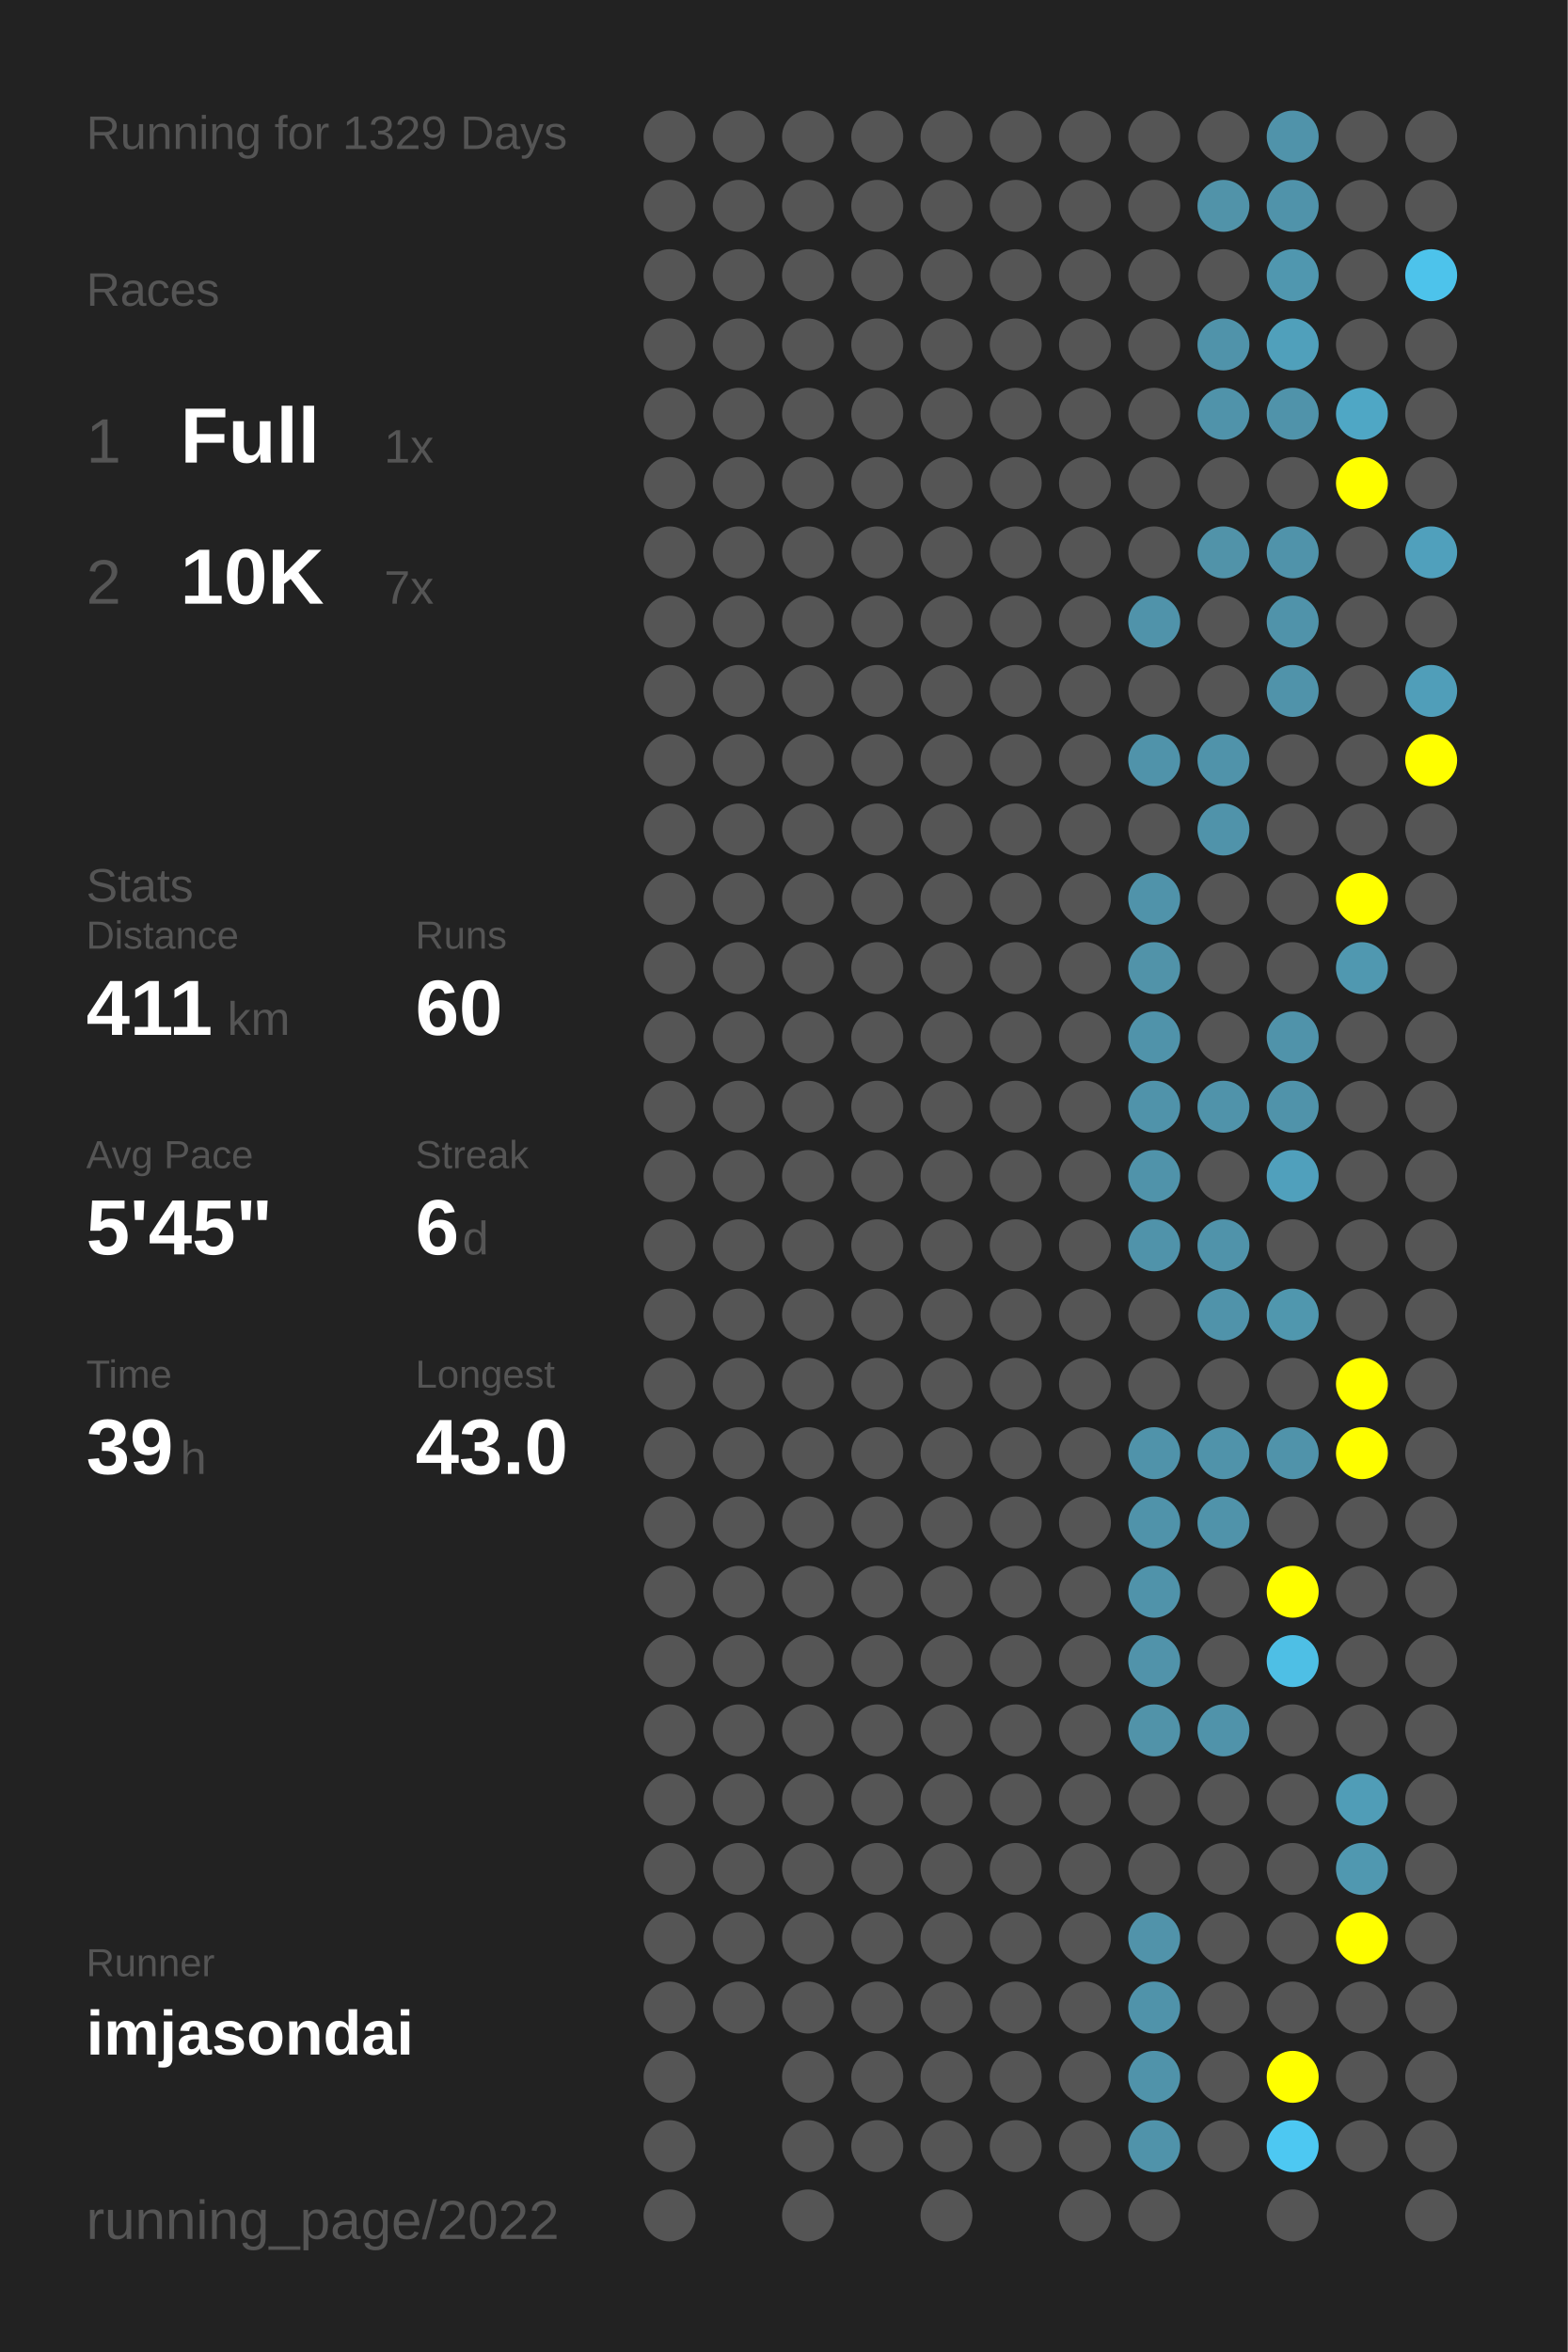
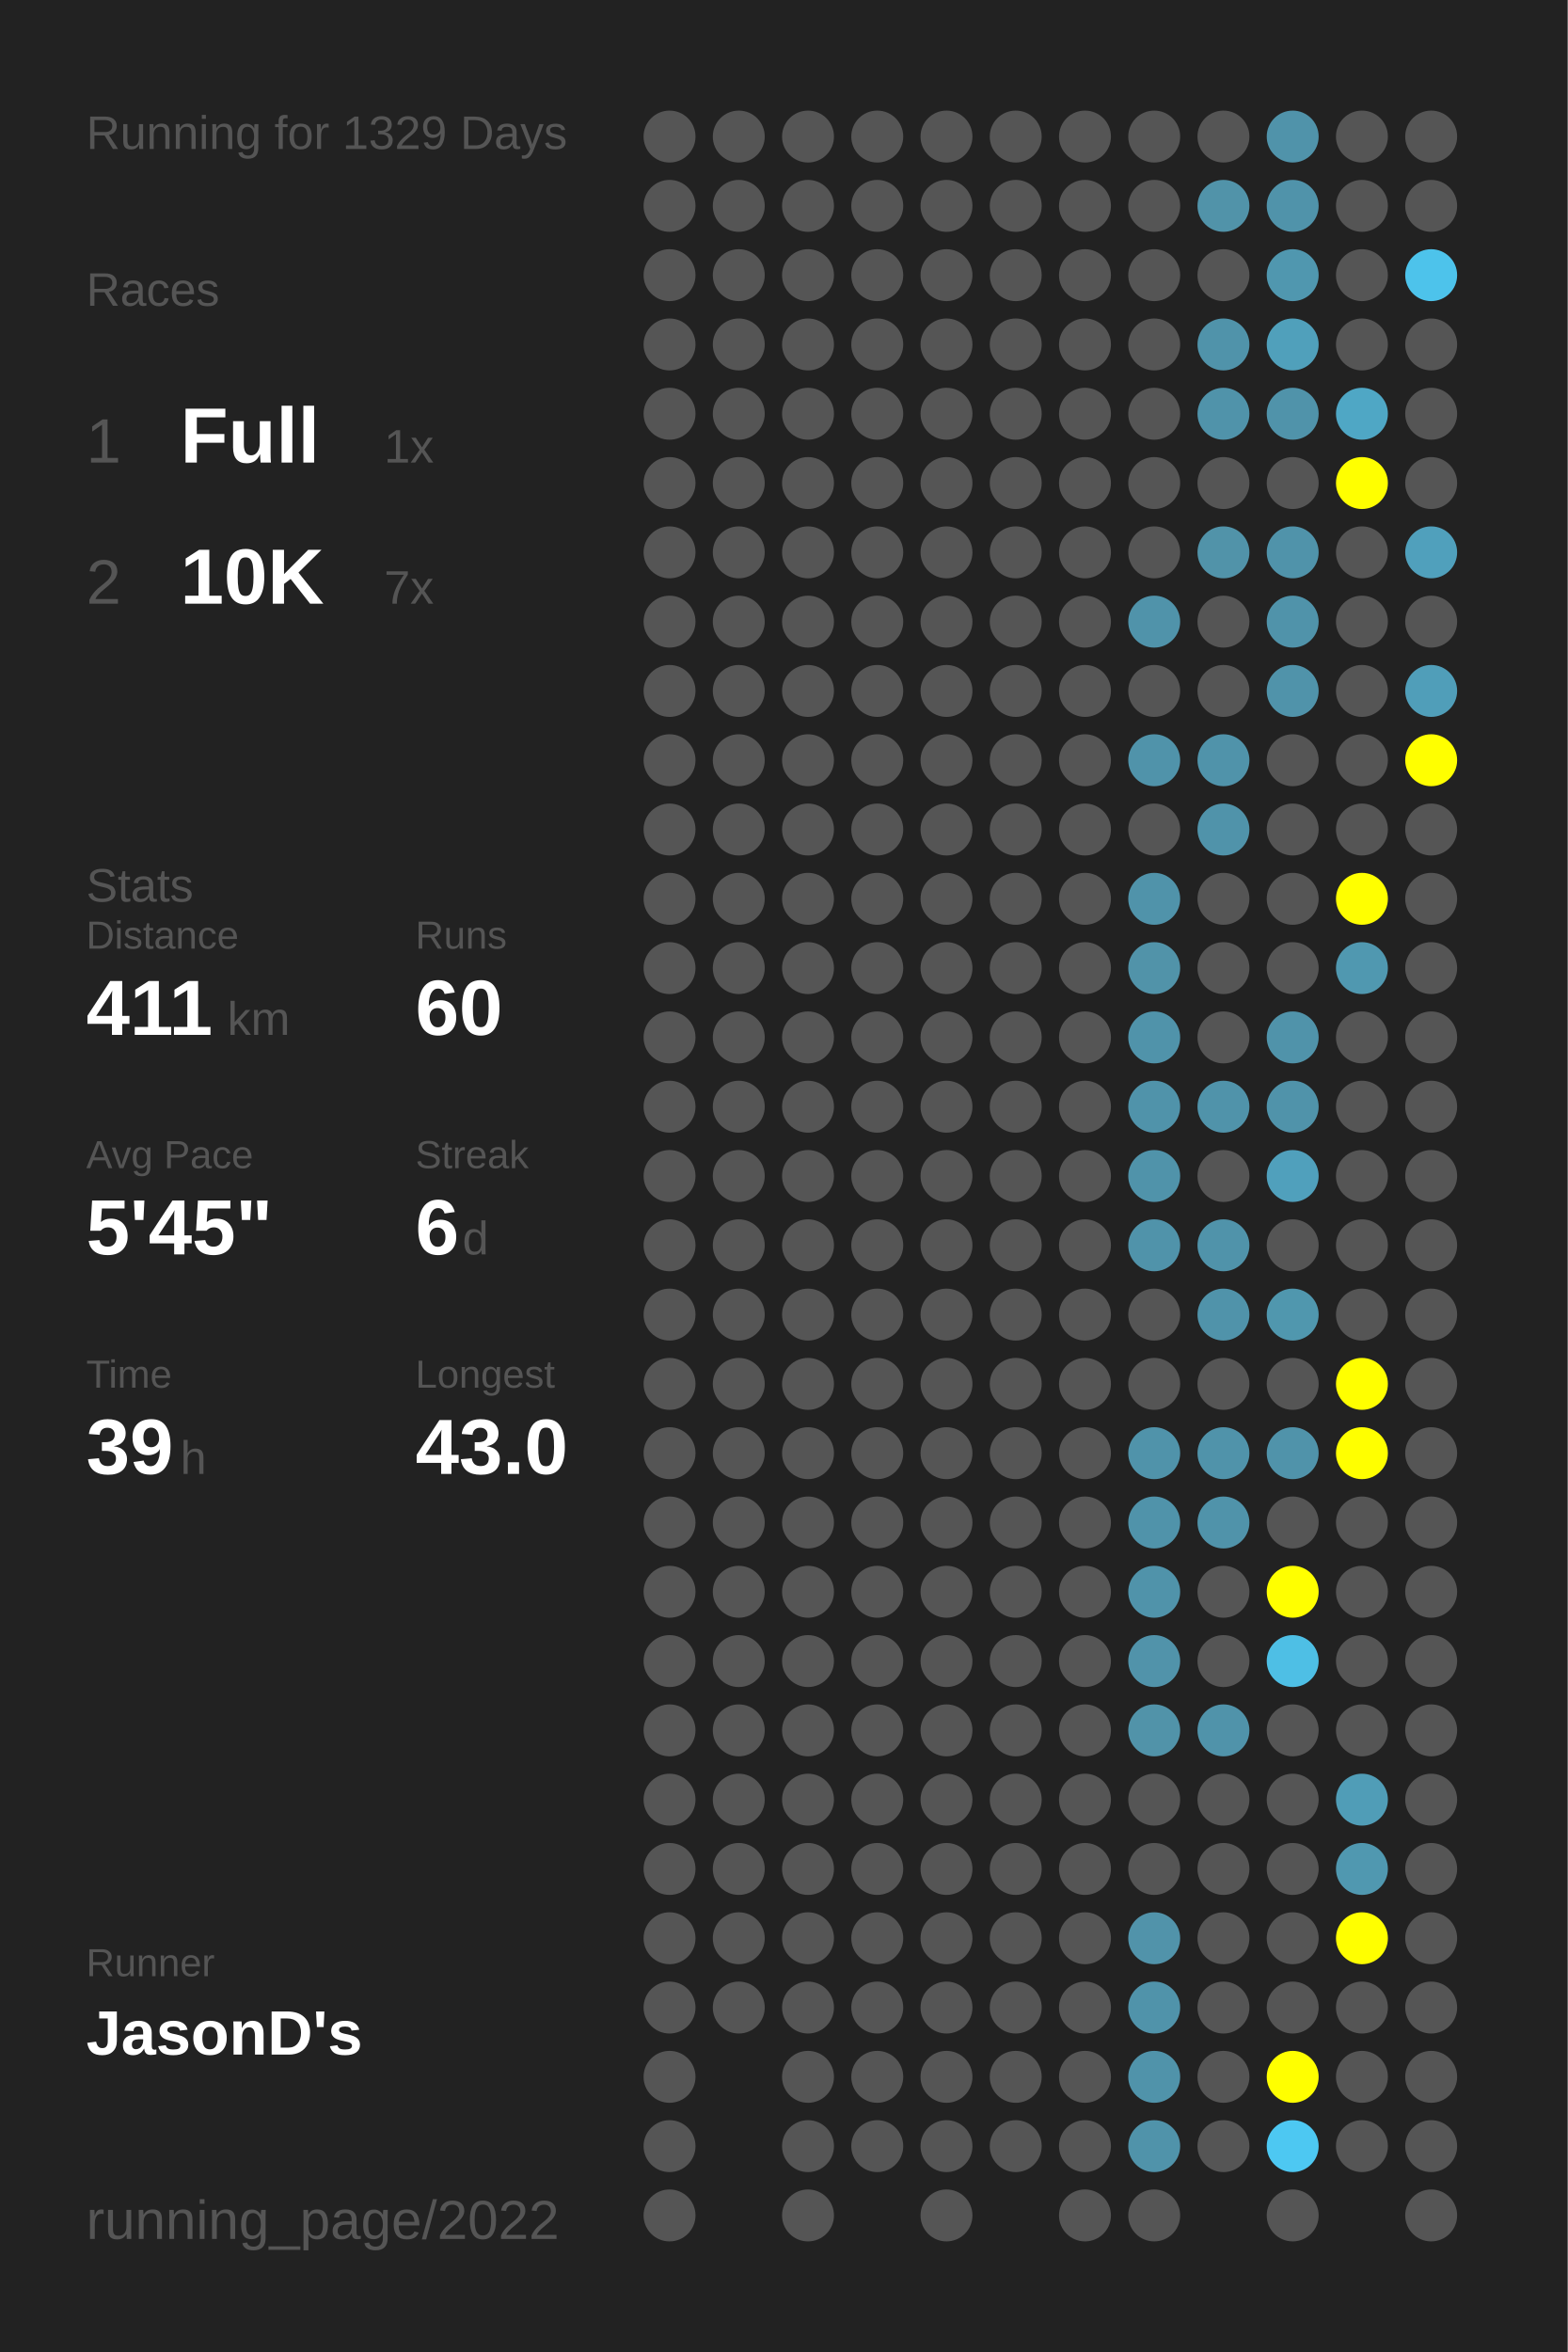
<svg xmlns="http://www.w3.org/2000/svg" baseProfile="full" height="300mm" version="1.1" viewBox="0,0,200,300" width="200mm">
  <defs />
  <rect fill="#222222" height="300" width="200" x="0" y="0" />
  <text fill="#555555" style="font-size:6px; font-family:Arial;" x="11" y="19">Running for 1329 Days</text>
  <text fill="#555555" style="font-size:6px; font-family:Arial;" x="11" y="39">Races</text>
  <text fill="#555555" style="font-size:8px; font-family:Arial;" x="11" y="59">1</text>
  <text fill="#FFFFFF" style="font-size:10px; font-family:Arial; font-weight:bold;" x="23" y="59">Full</text>
  <text fill="#555555" style="font-size:6px; font-family:Arial;" x="49" y="59">1x</text>
  <text fill="#555555" style="font-size:8px; font-family:Arial;" x="11" y="77">2</text>
  <text fill="#FFFFFF" style="font-size:10px; font-family:Arial; font-weight:bold;" x="23" y="77">10K</text>
  <text fill="#555555" style="font-size:6px; font-family:Arial;" x="49" y="77">7x</text>
  <text fill="#555555" style="font-size:6px; font-family:Arial;" x="11" y="115">Stats</text>
  <text fill="#555555" style="font-size:5px; font-family:Arial;" x="11" y="121">Distance</text>
  <text fill="#FFFFFF" style="font-size:10px; font-family:Arial; font-weight:bold;" x="11" y="132">411</text>
  <text fill="#555555" style="font-size:6px; font-family:Arial;" x="29" y="132">km</text>
  <text fill="#555555" style="font-size:5px; font-family:Arial;" x="53" y="121">Runs</text>
  <text fill="#FFFFFF" style="font-size:10px; font-family:Arial; font-weight:bold;" x="53" y="132">60</text>
  <text fill="#555555" style="font-size:5px; font-family:Arial;" x="11" y="149">Avg Pace</text>
  <text fill="#FFFFFF" style="font-size:10px; font-family:Arial; font-weight:bold;" x="11" y="160">5'45"</text>
  <text fill="#555555" style="font-size:5px; font-family:Arial;" x="53" y="149">Streak</text>
  <text fill="#FFFFFF" style="font-size:10px; font-family:Arial; font-weight:bold;" x="53" y="160">6</text>
  <text fill="#555555" style="font-size:6px; font-family:Arial;" x="59" y="160">d</text>
  <text fill="#555555" style="font-size:5px; font-family:Arial;" x="11" y="177">Time</text>
  <text fill="#FFFFFF" style="font-size:10px; font-family:Arial; font-weight:bold;" x="11" y="188">39</text>
  <text fill="#555555" style="font-size:6px; font-family:Arial;" x="23" y="188">h</text>
  <text fill="#555555" style="font-size:5px; font-family:Arial;" x="53" y="177">Longest</text>
  <text fill="#FFFFFF" style="font-size:10px; font-family:Arial; font-weight:bold;" x="53" y="188">43.0</text>
  <text fill="#555555" style="font-size:5px; font-family:Arial;" x="11" y="252.065">Runner</text>
-   <text fill="#FFFFFF" style="font-size:8px; font-family:Arial; font-weight:bold;" x="11" y="262.065">imjasondai</text>
+   <text fill="#FFFFFF" style="font-size:8px; font-family:Arial; font-weight:bold;" x="11" y="262.065">JasonD's</text>
  <text fill="#555555" style="font-size:7px; font-family:Arial;" x="11" y="285.581">running_page/2022</text>
  <circle cx="85.417" cy="17.419" fill="#555555" r="3.312" />
  <circle cx="85.417" cy="26.258" fill="#555555" r="3.312" />
  <circle cx="85.417" cy="35.097" fill="#555555" r="3.312" />
  <circle cx="85.417" cy="43.935" fill="#555555" r="3.312" />
  <circle cx="85.417" cy="52.774" fill="#555555" r="3.312" />
  <circle cx="85.417" cy="61.613" fill="#555555" r="3.312" />
  <circle cx="85.417" cy="70.452" fill="#555555" r="3.312" />
  <circle cx="85.417" cy="79.29" fill="#555555" r="3.312" />
  <circle cx="85.417" cy="88.129" fill="#555555" r="3.312" />
  <circle cx="85.417" cy="96.968" fill="#555555" r="3.312" />
  <circle cx="85.417" cy="105.806" fill="#555555" r="3.312" />
  <circle cx="85.417" cy="114.645" fill="#555555" r="3.312" />
  <circle cx="85.417" cy="123.484" fill="#555555" r="3.312" />
  <circle cx="85.417" cy="132.323" fill="#555555" r="3.312" />
  <circle cx="85.417" cy="141.161" fill="#555555" r="3.312" />
  <circle cx="85.417" cy="150" fill="#555555" r="3.312" />
  <circle cx="85.417" cy="158.839" fill="#555555" r="3.312" />
  <circle cx="85.417" cy="167.677" fill="#555555" r="3.312" />
  <circle cx="85.417" cy="176.516" fill="#555555" r="3.312" />
  <circle cx="85.417" cy="185.355" fill="#555555" r="3.312" />
  <circle cx="85.417" cy="194.194" fill="#555555" r="3.312" />
  <circle cx="85.417" cy="203.032" fill="#555555" r="3.312" />
  <circle cx="85.417" cy="211.871" fill="#555555" r="3.312" />
  <circle cx="85.417" cy="220.71" fill="#555555" r="3.312" />
  <circle cx="85.417" cy="229.548" fill="#555555" r="3.312" />
  <circle cx="85.417" cy="238.387" fill="#555555" r="3.312" />
  <circle cx="85.417" cy="247.226" fill="#555555" r="3.312" />
  <circle cx="85.417" cy="256.065" fill="#555555" r="3.312" />
  <circle cx="85.417" cy="264.903" fill="#555555" r="3.312" />
  <circle cx="85.417" cy="273.742" fill="#555555" r="3.312" />
  <circle cx="85.417" cy="282.581" fill="#555555" r="3.312" />
  <circle cx="94.25" cy="17.419" fill="#555555" r="3.312" />
  <circle cx="94.25" cy="26.258" fill="#555555" r="3.312" />
  <circle cx="94.25" cy="35.097" fill="#555555" r="3.312" />
  <circle cx="94.25" cy="43.935" fill="#555555" r="3.312" />
  <circle cx="94.25" cy="52.774" fill="#555555" r="3.312" />
  <circle cx="94.25" cy="61.613" fill="#555555" r="3.312" />
  <circle cx="94.25" cy="70.452" fill="#555555" r="3.312" />
  <circle cx="94.25" cy="79.29" fill="#555555" r="3.312" />
  <circle cx="94.25" cy="88.129" fill="#555555" r="3.312" />
  <circle cx="94.25" cy="96.968" fill="#555555" r="3.312" />
  <circle cx="94.25" cy="105.806" fill="#555555" r="3.312" />
  <circle cx="94.25" cy="114.645" fill="#555555" r="3.312" />
  <circle cx="94.25" cy="123.484" fill="#555555" r="3.312" />
  <circle cx="94.25" cy="132.323" fill="#555555" r="3.312" />
  <circle cx="94.25" cy="141.161" fill="#555555" r="3.312" />
  <circle cx="94.25" cy="150" fill="#555555" r="3.312" />
  <circle cx="94.25" cy="158.839" fill="#555555" r="3.312" />
  <circle cx="94.25" cy="167.677" fill="#555555" r="3.312" />
  <circle cx="94.25" cy="176.516" fill="#555555" r="3.312" />
  <circle cx="94.25" cy="185.355" fill="#555555" r="3.312" />
  <circle cx="94.25" cy="194.194" fill="#555555" r="3.312" />
  <circle cx="94.25" cy="203.032" fill="#555555" r="3.312" />
  <circle cx="94.25" cy="211.871" fill="#555555" r="3.312" />
  <circle cx="94.25" cy="220.71" fill="#555555" r="3.312" />
  <circle cx="94.25" cy="229.548" fill="#555555" r="3.312" />
  <circle cx="94.25" cy="238.387" fill="#555555" r="3.312" />
  <circle cx="94.25" cy="247.226" fill="#555555" r="3.312" />
  <circle cx="94.25" cy="256.065" fill="#555555" r="3.312" />
  <circle cx="103.083" cy="17.419" fill="#555555" r="3.312" />
  <circle cx="103.083" cy="26.258" fill="#555555" r="3.312" />
  <circle cx="103.083" cy="35.097" fill="#555555" r="3.312" />
  <circle cx="103.083" cy="43.935" fill="#555555" r="3.312" />
  <circle cx="103.083" cy="52.774" fill="#555555" r="3.312" />
  <circle cx="103.083" cy="61.613" fill="#555555" r="3.312" />
  <circle cx="103.083" cy="70.452" fill="#555555" r="3.312" />
  <circle cx="103.083" cy="79.29" fill="#555555" r="3.312" />
  <circle cx="103.083" cy="88.129" fill="#555555" r="3.312" />
  <circle cx="103.083" cy="96.968" fill="#555555" r="3.312" />
  <circle cx="103.083" cy="105.806" fill="#555555" r="3.312" />
  <circle cx="103.083" cy="114.645" fill="#555555" r="3.312" />
  <circle cx="103.083" cy="123.484" fill="#555555" r="3.312" />
  <circle cx="103.083" cy="132.323" fill="#555555" r="3.312" />
  <circle cx="103.083" cy="141.161" fill="#555555" r="3.312" />
  <circle cx="103.083" cy="150" fill="#555555" r="3.312" />
  <circle cx="103.083" cy="158.839" fill="#555555" r="3.312" />
  <circle cx="103.083" cy="167.677" fill="#555555" r="3.312" />
  <circle cx="103.083" cy="176.516" fill="#555555" r="3.312" />
  <circle cx="103.083" cy="185.355" fill="#555555" r="3.312" />
  <circle cx="103.083" cy="194.194" fill="#555555" r="3.312" />
  <circle cx="103.083" cy="203.032" fill="#555555" r="3.312" />
  <circle cx="103.083" cy="211.871" fill="#555555" r="3.312" />
  <circle cx="103.083" cy="220.71" fill="#555555" r="3.312" />
  <circle cx="103.083" cy="229.548" fill="#555555" r="3.312" />
  <circle cx="103.083" cy="238.387" fill="#555555" r="3.312" />
  <circle cx="103.083" cy="247.226" fill="#555555" r="3.312" />
  <circle cx="103.083" cy="256.065" fill="#555555" r="3.312" />
  <circle cx="103.083" cy="264.903" fill="#555555" r="3.312" />
  <circle cx="103.083" cy="273.742" fill="#555555" r="3.312" />
  <circle cx="103.083" cy="282.581" fill="#555555" r="3.312" />
  <circle cx="111.917" cy="17.419" fill="#555555" r="3.312" />
  <circle cx="111.917" cy="26.258" fill="#555555" r="3.312" />
  <circle cx="111.917" cy="35.097" fill="#555555" r="3.312" />
  <circle cx="111.917" cy="43.935" fill="#555555" r="3.312" />
  <circle cx="111.917" cy="52.774" fill="#555555" r="3.312" />
  <circle cx="111.917" cy="61.613" fill="#555555" r="3.312" />
  <circle cx="111.917" cy="70.452" fill="#555555" r="3.312" />
  <circle cx="111.917" cy="79.29" fill="#555555" r="3.312" />
  <circle cx="111.917" cy="88.129" fill="#555555" r="3.312" />
  <circle cx="111.917" cy="96.968" fill="#555555" r="3.312" />
  <circle cx="111.917" cy="105.806" fill="#555555" r="3.312" />
  <circle cx="111.917" cy="114.645" fill="#555555" r="3.312" />
  <circle cx="111.917" cy="123.484" fill="#555555" r="3.312" />
  <circle cx="111.917" cy="132.323" fill="#555555" r="3.312" />
  <circle cx="111.917" cy="141.161" fill="#555555" r="3.312" />
  <circle cx="111.917" cy="150" fill="#555555" r="3.312" />
  <circle cx="111.917" cy="158.839" fill="#555555" r="3.312" />
  <circle cx="111.917" cy="167.677" fill="#555555" r="3.312" />
  <circle cx="111.917" cy="176.516" fill="#555555" r="3.312" />
  <circle cx="111.917" cy="185.355" fill="#555555" r="3.312" />
  <circle cx="111.917" cy="194.194" fill="#555555" r="3.312" />
  <circle cx="111.917" cy="203.032" fill="#555555" r="3.312" />
  <circle cx="111.917" cy="211.871" fill="#555555" r="3.312" />
  <circle cx="111.917" cy="220.71" fill="#555555" r="3.312" />
  <circle cx="111.917" cy="229.548" fill="#555555" r="3.312" />
  <circle cx="111.917" cy="238.387" fill="#555555" r="3.312" />
  <circle cx="111.917" cy="247.226" fill="#555555" r="3.312" />
  <circle cx="111.917" cy="256.065" fill="#555555" r="3.312" />
  <circle cx="111.917" cy="264.903" fill="#555555" r="3.312" />
  <circle cx="111.917" cy="273.742" fill="#555555" r="3.312" />
  <circle cx="120.75" cy="17.419" fill="#555555" r="3.312" />
  <circle cx="120.75" cy="26.258" fill="#555555" r="3.312" />
  <circle cx="120.75" cy="35.097" fill="#555555" r="3.312" />
  <circle cx="120.75" cy="43.935" fill="#555555" r="3.312" />
  <circle cx="120.75" cy="52.774" fill="#555555" r="3.312" />
  <circle cx="120.75" cy="61.613" fill="#555555" r="3.312" />
  <circle cx="120.75" cy="70.452" fill="#555555" r="3.312" />
  <circle cx="120.75" cy="79.29" fill="#555555" r="3.312" />
  <circle cx="120.75" cy="88.129" fill="#555555" r="3.312" />
  <circle cx="120.75" cy="96.968" fill="#555555" r="3.312" />
  <circle cx="120.75" cy="105.806" fill="#555555" r="3.312" />
  <circle cx="120.75" cy="114.645" fill="#555555" r="3.312" />
  <circle cx="120.75" cy="123.484" fill="#555555" r="3.312" />
  <circle cx="120.75" cy="132.323" fill="#555555" r="3.312" />
  <circle cx="120.75" cy="141.161" fill="#555555" r="3.312" />
  <circle cx="120.75" cy="150" fill="#555555" r="3.312" />
  <circle cx="120.75" cy="158.839" fill="#555555" r="3.312" />
  <circle cx="120.75" cy="167.677" fill="#555555" r="3.312" />
  <circle cx="120.75" cy="176.516" fill="#555555" r="3.312" />
  <circle cx="120.75" cy="185.355" fill="#555555" r="3.312" />
  <circle cx="120.75" cy="194.194" fill="#555555" r="3.312" />
  <circle cx="120.75" cy="203.032" fill="#555555" r="3.312" />
  <circle cx="120.75" cy="211.871" fill="#555555" r="3.312" />
  <circle cx="120.75" cy="220.71" fill="#555555" r="3.312" />
  <circle cx="120.75" cy="229.548" fill="#555555" r="3.312" />
  <circle cx="120.75" cy="238.387" fill="#555555" r="3.312" />
  <circle cx="120.75" cy="247.226" fill="#555555" r="3.312" />
  <circle cx="120.75" cy="256.065" fill="#555555" r="3.312" />
  <circle cx="120.75" cy="264.903" fill="#555555" r="3.312" />
  <circle cx="120.75" cy="273.742" fill="#555555" r="3.312" />
  <circle cx="120.75" cy="282.581" fill="#555555" r="3.312" />
  <circle cx="129.583" cy="17.419" fill="#555555" r="3.312" />
  <circle cx="129.583" cy="26.258" fill="#555555" r="3.312" />
  <circle cx="129.583" cy="35.097" fill="#555555" r="3.312" />
  <circle cx="129.583" cy="43.935" fill="#555555" r="3.312" />
  <circle cx="129.583" cy="52.774" fill="#555555" r="3.312" />
  <circle cx="129.583" cy="61.613" fill="#555555" r="3.312" />
  <circle cx="129.583" cy="70.452" fill="#555555" r="3.312" />
  <circle cx="129.583" cy="79.29" fill="#555555" r="3.312" />
  <circle cx="129.583" cy="88.129" fill="#555555" r="3.312" />
  <circle cx="129.583" cy="96.968" fill="#555555" r="3.312" />
  <circle cx="129.583" cy="105.806" fill="#555555" r="3.312" />
  <circle cx="129.583" cy="114.645" fill="#555555" r="3.312" />
  <circle cx="129.583" cy="123.484" fill="#555555" r="3.312" />
  <circle cx="129.583" cy="132.323" fill="#555555" r="3.312" />
  <circle cx="129.583" cy="141.161" fill="#555555" r="3.312" />
  <circle cx="129.583" cy="150" fill="#555555" r="3.312" />
  <circle cx="129.583" cy="158.839" fill="#555555" r="3.312" />
  <circle cx="129.583" cy="167.677" fill="#555555" r="3.312" />
  <circle cx="129.583" cy="176.516" fill="#555555" r="3.312" />
  <circle cx="129.583" cy="185.355" fill="#555555" r="3.312" />
  <circle cx="129.583" cy="194.194" fill="#555555" r="3.312" />
  <circle cx="129.583" cy="203.032" fill="#555555" r="3.312" />
  <circle cx="129.583" cy="211.871" fill="#555555" r="3.312" />
  <circle cx="129.583" cy="220.71" fill="#555555" r="3.312" />
  <circle cx="129.583" cy="229.548" fill="#555555" r="3.312" />
  <circle cx="129.583" cy="238.387" fill="#555555" r="3.312" />
  <circle cx="129.583" cy="247.226" fill="#555555" r="3.312" />
  <circle cx="129.583" cy="256.065" fill="#555555" r="3.312" />
  <circle cx="129.583" cy="264.903" fill="#555555" r="3.312" />
  <circle cx="129.583" cy="273.742" fill="#555555" r="3.312" />
  <circle cx="138.417" cy="17.419" fill="#555555" r="3.312" />
  <circle cx="138.417" cy="26.258" fill="#555555" r="3.312" />
  <circle cx="138.417" cy="35.097" fill="#555555" r="3.312" />
  <circle cx="138.417" cy="43.935" fill="#555555" r="3.312" />
  <circle cx="138.417" cy="52.774" fill="#555555" r="3.312" />
  <circle cx="138.417" cy="61.613" fill="#555555" r="3.312" />
  <circle cx="138.417" cy="70.452" fill="#555555" r="3.312" />
  <circle cx="138.417" cy="79.29" fill="#555555" r="3.312" />
  <circle cx="138.417" cy="88.129" fill="#555555" r="3.312" />
  <circle cx="138.417" cy="96.968" fill="#555555" r="3.312" />
  <circle cx="138.417" cy="105.806" fill="#555555" r="3.312" />
  <circle cx="138.417" cy="114.645" fill="#555555" r="3.312" />
  <circle cx="138.417" cy="123.484" fill="#555555" r="3.312" />
  <circle cx="138.417" cy="132.323" fill="#555555" r="3.312" />
  <circle cx="138.417" cy="141.161" fill="#555555" r="3.312" />
  <circle cx="138.417" cy="150" fill="#555555" r="3.312" />
  <circle cx="138.417" cy="158.839" fill="#555555" r="3.312" />
  <circle cx="138.417" cy="167.677" fill="#555555" r="3.312" />
  <circle cx="138.417" cy="176.516" fill="#555555" r="3.312" />
  <circle cx="138.417" cy="185.355" fill="#555555" r="3.312" />
  <circle cx="138.417" cy="194.194" fill="#555555" r="3.312" />
  <circle cx="138.417" cy="203.032" fill="#555555" r="3.312" />
  <circle cx="138.417" cy="211.871" fill="#555555" r="3.312" />
  <circle cx="138.417" cy="220.71" fill="#555555" r="3.312" />
  <circle cx="138.417" cy="229.548" fill="#555555" r="3.312" />
  <circle cx="138.417" cy="238.387" fill="#555555" r="3.312" />
  <circle cx="138.417" cy="247.226" fill="#555555" r="3.312" />
  <circle cx="138.417" cy="256.065" fill="#555555" r="3.312" />
  <circle cx="138.417" cy="264.903" fill="#555555" r="3.312" />
  <circle cx="138.417" cy="273.742" fill="#555555" r="3.312" />
  <circle cx="138.417" cy="282.581" fill="#555555" r="3.312" />
  <circle cx="147.25" cy="17.419" fill="#555555" r="3.312" />
  <circle cx="147.25" cy="26.258" fill="#555555" r="3.312" />
  <circle cx="147.25" cy="35.097" fill="#555555" r="3.312" />
  <circle cx="147.25" cy="43.935" fill="#555555" r="3.312" />
  <circle cx="147.25" cy="52.774" fill="#555555" r="3.312" />
  <circle cx="147.25" cy="61.613" fill="#555555" r="3.312" />
  <circle cx="147.25" cy="70.452" fill="#555555" r="3.312" />
  <circle cx="147.25" cy="79.29" fill="#5093aa" r="3.312" />
  <circle cx="147.25" cy="88.129" fill="#555555" r="3.312" />
  <circle cx="147.25" cy="96.968" fill="#5093aa" r="3.312" />
  <circle cx="147.25" cy="105.806" fill="#555555" r="3.312" />
  <circle cx="147.25" cy="114.645" fill="#5093aa" r="3.312" />
  <circle cx="147.25" cy="123.484" fill="#5193a9" r="3.312" />
  <circle cx="147.25" cy="132.323" fill="#5093aa" r="3.312" />
  <circle cx="147.25" cy="141.161" fill="#5093aa" r="3.312" />
  <circle cx="147.25" cy="150" fill="#5093aa" r="3.312" />
  <circle cx="147.25" cy="158.839" fill="#5093aa" r="3.312" />
  <circle cx="147.25" cy="167.677" fill="#555555" r="3.312" />
  <circle cx="147.25" cy="176.516" fill="#555555" r="3.312" />
  <circle cx="147.25" cy="185.355" fill="#5093aa" r="3.312" />
  <circle cx="147.25" cy="194.194" fill="#5093aa" r="3.312" />
  <circle cx="147.25" cy="203.032" fill="#5093aa" r="3.312" />
  <circle cx="147.25" cy="211.871" fill="#5193aa" r="3.312" />
  <circle cx="147.25" cy="220.71" fill="#5193a9" r="3.312" />
  <circle cx="147.25" cy="229.548" fill="#555555" r="3.312" />
  <circle cx="147.25" cy="238.387" fill="#555555" r="3.312" />
  <circle cx="147.25" cy="247.226" fill="#5193aa" r="3.312" />
  <circle cx="147.25" cy="256.065" fill="#5093aa" r="3.312" />
  <circle cx="147.25" cy="264.903" fill="#5093aa" r="3.312" />
  <circle cx="147.25" cy="273.742" fill="#5093aa" r="3.312" />
  <circle cx="147.25" cy="282.581" fill="#555555" r="3.312" />
  <circle cx="156.083" cy="17.419" fill="#555555" r="3.312" />
  <circle cx="156.083" cy="26.258" fill="#5193a9" r="3.312" />
  <circle cx="156.083" cy="35.097" fill="#555555" r="3.312" />
  <circle cx="156.083" cy="43.935" fill="#5093aa" r="3.312" />
  <circle cx="156.083" cy="52.774" fill="#5093aa" r="3.312" />
  <circle cx="156.083" cy="61.613" fill="#555555" r="3.312" />
  <circle cx="156.083" cy="70.452" fill="#5193a9" r="3.312" />
  <circle cx="156.083" cy="79.29" fill="#555555" r="3.312" />
  <circle cx="156.083" cy="88.129" fill="#555555" r="3.312" />
  <circle cx="156.083" cy="96.968" fill="#5093aa" r="3.312" />
  <circle cx="156.083" cy="105.806" fill="#5093aa" r="3.312" />
  <circle cx="156.083" cy="114.645" fill="#555555" r="3.312" />
  <circle cx="156.083" cy="123.484" fill="#555555" r="3.312" />
  <circle cx="156.083" cy="132.323" fill="#555555" r="3.312" />
  <circle cx="156.083" cy="141.161" fill="#5093aa" r="3.312" />
  <circle cx="156.083" cy="150" fill="#555555" r="3.312" />
  <circle cx="156.083" cy="158.839" fill="#5093aa" r="3.312" />
  <circle cx="156.083" cy="167.677" fill="#5093aa" r="3.312" />
  <circle cx="156.083" cy="176.516" fill="#555555" r="3.312" />
  <circle cx="156.083" cy="185.355" fill="#5093aa" r="3.312" />
  <circle cx="156.083" cy="194.194" fill="#5093aa" r="3.312" />
  <circle cx="156.083" cy="203.032" fill="#555555" r="3.312" />
  <circle cx="156.083" cy="211.871" fill="#555555" r="3.312" />
  <circle cx="156.083" cy="220.71" fill="#5093aa" r="3.312" />
  <circle cx="156.083" cy="229.548" fill="#555555" r="3.312" />
  <circle cx="156.083" cy="238.387" fill="#555555" r="3.312" />
  <circle cx="156.083" cy="247.226" fill="#555555" r="3.312" />
  <circle cx="156.083" cy="256.065" fill="#555555" r="3.312" />
  <circle cx="156.083" cy="264.903" fill="#555555" r="3.312" />
  <circle cx="156.083" cy="273.742" fill="#555555" r="3.312" />
  <circle cx="164.917" cy="17.419" fill="#5093aa" r="3.312" />
  <circle cx="164.917" cy="26.258" fill="#5093aa" r="3.312" />
  <circle cx="164.917" cy="35.097" fill="#5097af" r="3.312" />
  <circle cx="164.917" cy="43.935" fill="#50a0bb" r="3.312" />
  <circle cx="164.917" cy="52.774" fill="#5093aa" r="3.312" />
  <circle cx="164.917" cy="61.613" fill="#555555" r="3.312" />
  <circle cx="164.917" cy="70.452" fill="#5093aa" r="3.312" />
  <circle cx="164.917" cy="79.29" fill="#5093aa" r="3.312" />
  <circle cx="164.917" cy="88.129" fill="#5093aa" r="3.312" />
  <circle cx="164.917" cy="96.968" fill="#555555" r="3.312" />
  <circle cx="164.917" cy="105.806" fill="#555555" r="3.312" />
  <circle cx="164.917" cy="114.645" fill="#555555" r="3.312" />
  <circle cx="164.917" cy="123.484" fill="#555555" r="3.312" />
  <circle cx="164.917" cy="132.323" fill="#5093aa" r="3.312" />
  <circle cx="164.917" cy="141.161" fill="#5093aa" r="3.312" />
  <circle cx="164.917" cy="150" fill="#50a0bc" r="3.312" />
  <circle cx="164.917" cy="158.839" fill="#555555" r="3.312" />
  <circle cx="164.917" cy="167.677" fill="#5097ae" r="3.312" />
  <circle cx="164.917" cy="176.516" fill="#555555" r="3.312" />
  <circle cx="164.917" cy="185.355" fill="#5093aa" r="3.312" />
  <circle cx="164.917" cy="194.194" fill="#555555" r="3.312" />
  <circle cx="164.917" cy="203.032" fill="#FFFF00" r="3.312" />
  <circle cx="164.917" cy="211.871" fill="#4ebfe5" r="3.312" />
  <circle cx="164.917" cy="220.71" fill="#555555" r="3.312" />
  <circle cx="164.917" cy="229.548" fill="#555555" r="3.312" />
  <circle cx="164.917" cy="238.387" fill="#555555" r="3.312" />
  <circle cx="164.917" cy="247.226" fill="#555555" r="3.312" />
  <circle cx="164.917" cy="256.065" fill="#555555" r="3.312" />
  <circle cx="164.917" cy="264.903" fill="#FFFF00" r="3.312" />
  <circle cx="164.917" cy="273.742" fill="#4dc8f2" r="3.312" />
  <circle cx="164.917" cy="282.581" fill="#555555" r="3.312" />
  <circle cx="173.75" cy="17.419" fill="#555555" r="3.312" />
  <circle cx="173.75" cy="26.258" fill="#555555" r="3.312" />
  <circle cx="173.75" cy="35.097" fill="#555555" r="3.312" />
  <circle cx="173.75" cy="43.935" fill="#555555" r="3.312" />
  <circle cx="173.75" cy="52.774" fill="#4fa7c5" r="3.312" />
  <circle cx="173.75" cy="61.613" fill="#FFFF00" r="3.312" />
  <circle cx="173.75" cy="70.452" fill="#555555" r="3.312" />
  <circle cx="173.75" cy="79.29" fill="#555555" r="3.312" />
  <circle cx="173.75" cy="88.129" fill="#555555" r="3.312" />
  <circle cx="173.75" cy="96.968" fill="#555555" r="3.312" />
  <circle cx="173.75" cy="105.806" fill="#555555" r="3.312" />
  <circle cx="173.75" cy="114.645" fill="#FFFF00" r="3.312" />
  <circle cx="173.75" cy="123.484" fill="#5098b0" r="3.312" />
  <circle cx="173.75" cy="132.323" fill="#555555" r="3.312" />
  <circle cx="173.75" cy="141.161" fill="#555555" r="3.312" />
  <circle cx="173.75" cy="150" fill="#555555" r="3.312" />
  <circle cx="173.75" cy="158.839" fill="#555555" r="3.312" />
  <circle cx="173.75" cy="167.677" fill="#555555" r="3.312" />
  <circle cx="173.75" cy="176.516" fill="#FFFF00" r="3.312" />
  <circle cx="173.75" cy="185.355" fill="#FFFF00" r="3.312" />
  <circle cx="173.75" cy="194.194" fill="#555555" r="3.312" />
  <circle cx="173.75" cy="203.032" fill="#555555" r="3.312" />
  <circle cx="173.75" cy="211.871" fill="#555555" r="3.312" />
  <circle cx="173.75" cy="220.71" fill="#555555" r="3.312" />
  <circle cx="173.75" cy="229.548" fill="#509db7" r="3.312" />
  <circle cx="173.75" cy="238.387" fill="#5098b0" r="3.312" />
  <circle cx="173.75" cy="247.226" fill="#FFFF00" r="3.312" />
  <circle cx="173.75" cy="256.065" fill="#555555" r="3.312" />
  <circle cx="173.75" cy="264.903" fill="#555555" r="3.312" />
  <circle cx="173.75" cy="273.742" fill="#555555" r="3.312" />
  <circle cx="182.583" cy="17.419" fill="#555555" r="3.312" />
  <circle cx="182.583" cy="26.258" fill="#555555" r="3.312" />
  <circle cx="182.583" cy="35.097" fill="#4dc3eb" r="3.312" />
  <circle cx="182.583" cy="43.935" fill="#555555" r="3.312" />
  <circle cx="182.583" cy="52.774" fill="#555555" r="3.312" />
  <circle cx="182.583" cy="61.613" fill="#555555" r="3.312" />
  <circle cx="182.583" cy="70.452" fill="#50a0bc" r="3.312" />
  <circle cx="182.583" cy="79.29" fill="#555555" r="3.312" />
  <circle cx="182.583" cy="88.129" fill="#509eb9" r="3.312" />
  <circle cx="182.583" cy="96.968" fill="#FFFF00" r="3.312" />
  <circle cx="182.583" cy="105.806" fill="#555555" r="3.312" />
  <circle cx="182.583" cy="114.645" fill="#555555" r="3.312" />
  <circle cx="182.583" cy="123.484" fill="#555555" r="3.312" />
  <circle cx="182.583" cy="132.323" fill="#555555" r="3.312" />
  <circle cx="182.583" cy="141.161" fill="#555555" r="3.312" />
  <circle cx="182.583" cy="150" fill="#555555" r="3.312" />
  <circle cx="182.583" cy="158.839" fill="#555555" r="3.312" />
  <circle cx="182.583" cy="167.677" fill="#555555" r="3.312" />
  <circle cx="182.583" cy="176.516" fill="#555555" r="3.312" />
  <circle cx="182.583" cy="185.355" fill="#555555" r="3.312" />
  <circle cx="182.583" cy="194.194" fill="#555555" r="3.312" />
  <circle cx="182.583" cy="203.032" fill="#555555" r="3.312" />
  <circle cx="182.583" cy="211.871" fill="#555555" r="3.312" />
  <circle cx="182.583" cy="220.71" fill="#555555" r="3.312" />
  <circle cx="182.583" cy="229.548" fill="#555555" r="3.312" />
  <circle cx="182.583" cy="238.387" fill="#555555" r="3.312" />
  <circle cx="182.583" cy="247.226" fill="#555555" r="3.312" />
  <circle cx="182.583" cy="256.065" fill="#555555" r="3.312" />
  <circle cx="182.583" cy="264.903" fill="#555555" r="3.312" />
  <circle cx="182.583" cy="273.742" fill="#555555" r="3.312" />
  <circle cx="182.583" cy="282.581" fill="#555555" r="3.312" />
</svg>
